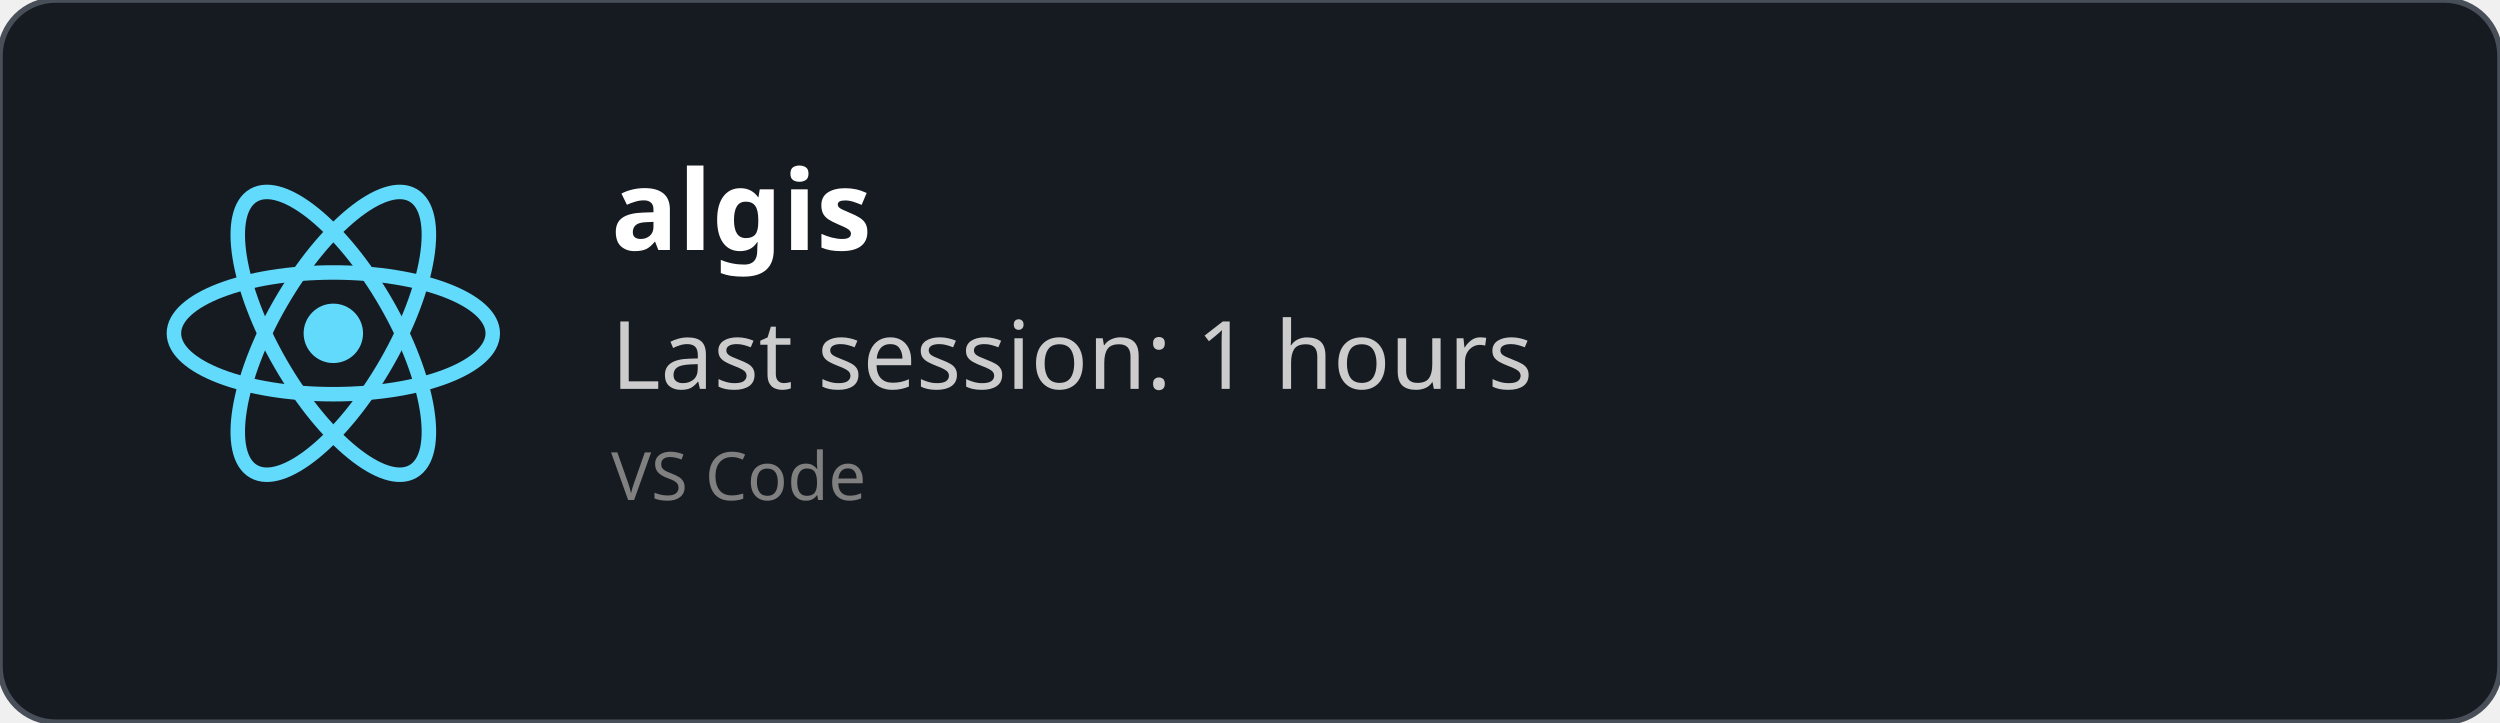
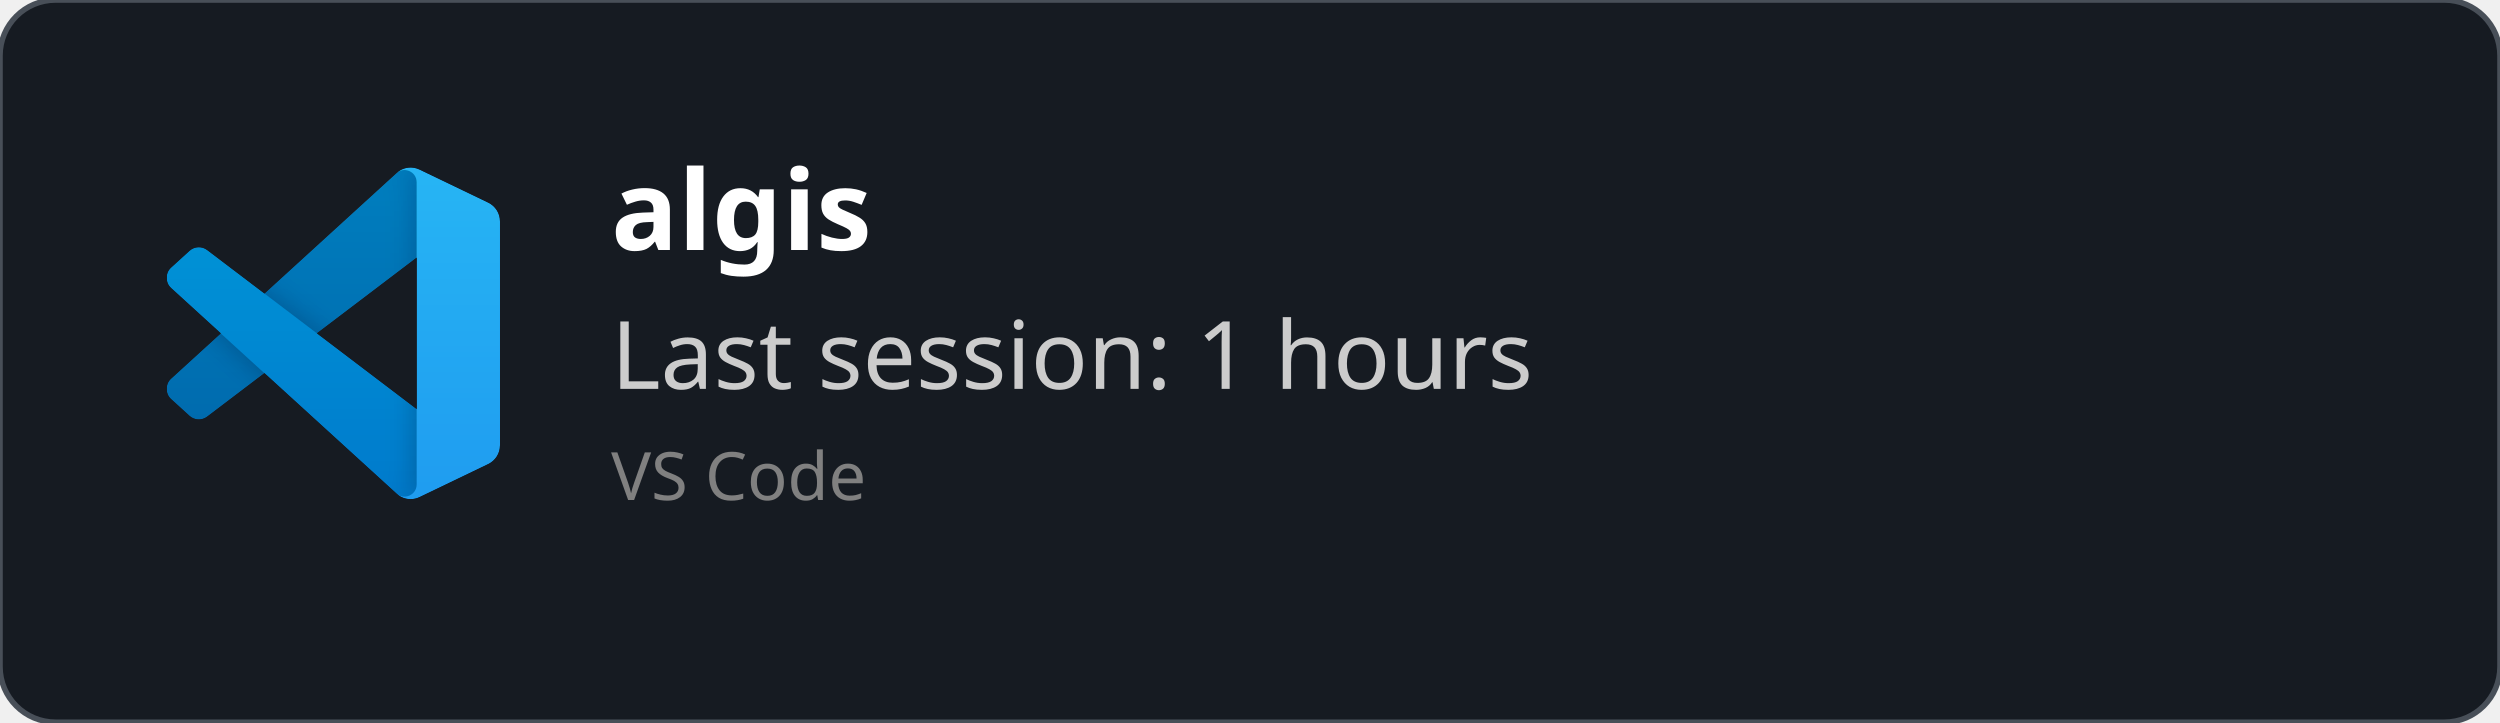
<svg xmlns="http://www.w3.org/2000/svg" width="450" height="130" viewBox="0 0 450 130" fill="none" role="img">
  <style>
    *{
        font-family: 'Segoe UI', Ubuntu, monospace
    }
    </style>
  <defs>
    <clipPath id="horizontalClip" x="20" y="20" width="500" height="200">
      <rect x="90" y="20" width="300" height="50" />
    </clipPath>
  </defs>
  <rect width="450" height="130" fill="rgba(22,27,34)" stroke="#484f58" stroke-width="1" fill-opacity="1" stroke-opacity="1" x="0" y="0" rx="10px" ry="10px">
    </rect>
-   <svg height="60" width="60" x="30" y="30" viewBox="-11.5 -10.232 23 20.463">
-     <circle cx="0" cy="0" r="2.05" fill="#61dafb" />
-     <g stroke="#61dafb" stroke-width="1" fill="none">
-       <ellipse rx="11" ry="4.2" />
-       <ellipse rx="11" ry="4.2" transform="rotate(60)" />
-       <ellipse rx="11" ry="4.2" transform="rotate(120)" />
+   <svg width="60" height="60" x="30" y="30" viewBox="0 0 100 100" fill="none" id="vscode">
+     <mask id="mask0" mask-type="alpha" maskUnits="userSpaceOnUse" x="0" y="0" width="100" height="100">
+       <path fill-rule="evenodd" clip-rule="evenodd" d="M70.912 99.317C72.487 99.931 74.283 99.891 75.873 99.126L96.461 89.22C98.624 88.179 100 85.989 100 83.587V16.413C100 14.011 98.624 11.822 96.461 10.781L75.873 0.874C73.786 -0.13 71.345 0.116 69.513 1.447C69.252 1.637 69.003 1.849 68.769 2.083L29.355 38.041L12.187 25.01C10.589 23.797 8.354 23.896 6.869 25.246L1.363 30.255C-0.453 31.906 -0.455 34.763 1.359 36.417L16.247 50L1.359 63.583C-0.455 65.237 -0.453 68.094 1.363 69.745L6.869 74.754C8.354 76.104 10.589 76.204 12.187 74.99L29.355 61.959L68.769 97.917C69.392 98.541 70.125 99.01 70.912 99.317ZM75.015 27.299L45.109 50L75.015 72.701V27.299Z" fill="white" />
+     </mask>
+     <g mask="url(#mask0)">
+       <path d="M96.461 10.796L75.857 0.876C73.472 -0.273 70.622 0.212 68.75 2.083L1.299 63.583C-0.516 65.237 -0.514 68.094 1.303 69.745L6.813 74.754C8.298 76.104 10.535 76.204 12.134 74.99L93.361 13.37C96.086 11.303 100 13.246 100 16.667V16.427C100 14.027 98.625 11.838 96.461 10.796Z" fill="#0065A9" />
+       <g filter="url(#filter0_d)">
+         <path d="M96.461 89.204L75.857 99.124C73.472 100.273 70.622 99.788 68.75 97.917L1.299 36.417C-0.516 34.763 -0.514 31.906 1.303 30.255L6.813 25.246C8.298 23.896 10.535 23.796 12.134 25.009L93.361 86.63C96.086 88.697 100 86.754 100 83.333V83.573C100 85.974 98.625 88.162 96.461 89.204Z" fill="#007ACC" />
+       </g>
+       <g filter="url(#filter1_d)">
+         <path d="M75.858 99.126C73.472 100.274 70.622 99.788 68.75 97.917C71.056 100.223 75 98.59 75 95.328V4.672C75 1.41 71.056 -0.223 68.75 2.083C70.622 0.211 73.472 -0.274 75.858 0.874L96.459 10.781C98.623 11.822 100 14.011 100 16.413V83.587C100 85.989 98.623 88.179 96.459 89.22L75.858 99.126Z" fill="#1F9CF0" />
+       </g>
+       <g style="mix-blend-mode:overlay" opacity="0.25">
+         <path fill-rule="evenodd" clip-rule="evenodd" d="M70.851 99.317C72.426 99.931 74.222 99.891 75.812 99.126L96.4 89.22C98.563 88.179 99.939 85.989 99.939 83.587V16.413C99.939 14.011 98.564 11.822 96.4 10.781L75.812 0.874C73.725 -0.13 71.284 0.116 69.453 1.447C69.191 1.637 68.942 1.849 68.708 2.083L29.294 38.041L12.126 25.01C10.528 23.796 8.293 23.896 6.809 25.246L1.302 30.255C-0.513 31.906 -0.515 34.763 1.298 36.417L16.186 50L1.298 63.583C-0.515 65.237 -0.513 68.094 1.302 69.745L6.809 74.754C8.293 76.104 10.528 76.204 12.126 74.99L29.294 61.959L68.708 97.917C69.332 98.54 70.064 99.01 70.851 99.317ZM74.954 27.299L45.048 50L74.954 72.701V27.299Z" fill="url(#paint0_linear)" />
+       </g>
    </g>
+     <defs>
+       <filter id="filter0_d" x="-8.394" y="15.829" width="116.727" height="92.246" filterUnits="userSpaceOnUse" color-interpolation-filters="sRGB">
+         <feFlood flood-opacity="0" result="BackgroundImageFix" />
+         <feColorMatrix in="SourceAlpha" type="matrix" values="0 0 0 0 0 0 0 0 0 0 0 0 0 0 0 0 0 0 127 0" />
+         <feOffset />
+         <feGaussianBlur stdDeviation="4.167" />
+         <feColorMatrix type="matrix" values="0 0 0 0 0 0 0 0 0 0 0 0 0 0 0 0 0 0 0.25 0" />
+         <feBlend mode="overlay" in2="BackgroundImageFix" result="effect1_dropShadow" />
+         <feBlend mode="normal" in="SourceGraphic" in2="effect1_dropShadow" result="shape" />
+       </filter>
+       <filter id="filter1_d" x="60.417" y="-8.076" width="47.917" height="116.151" filterUnits="userSpaceOnUse" color-interpolation-filters="sRGB">
+         <feFlood flood-opacity="0" result="BackgroundImageFix" />
+         <feColorMatrix in="SourceAlpha" type="matrix" values="0 0 0 0 0 0 0 0 0 0 0 0 0 0 0 0 0 0 127 0" />
+         <feOffset />
+         <feGaussianBlur stdDeviation="4.167" />
+         <feColorMatrix type="matrix" values="0 0 0 0 0 0 0 0 0 0 0 0 0 0 0 0 0 0 0.25 0" />
+         <feBlend mode="overlay" in2="BackgroundImageFix" result="effect1_dropShadow" />
+         <feBlend mode="normal" in="SourceGraphic" in2="effect1_dropShadow" result="shape" />
+       </filter>
+       <linearGradient id="paint0_linear" x1="49.939" y1="0.258" x2="49.939" y2="99.742" gradientUnits="userSpaceOnUse">
+         <stop stop-color="white" />
+         <stop offset="1" stop-color="white" stop-opacity="0" />
+       </linearGradient>
+     </defs>
  </svg>
  <text x="110" y="45" font-size="20" clip-path="url(#horizontalClip)" font-weight="bold" font-family="Ubuntu" fill="white">
    algis
    </text>
  <text x="110" y="70" font-size="17px" font-family="Ubuntu" fill="#ccc">
    Last session: 1 hours
    </text>
  <text x="110" y="90" font-size="12px" font-family="Ubuntu" fill="grey">
    VS Code
    </text>
</svg>
